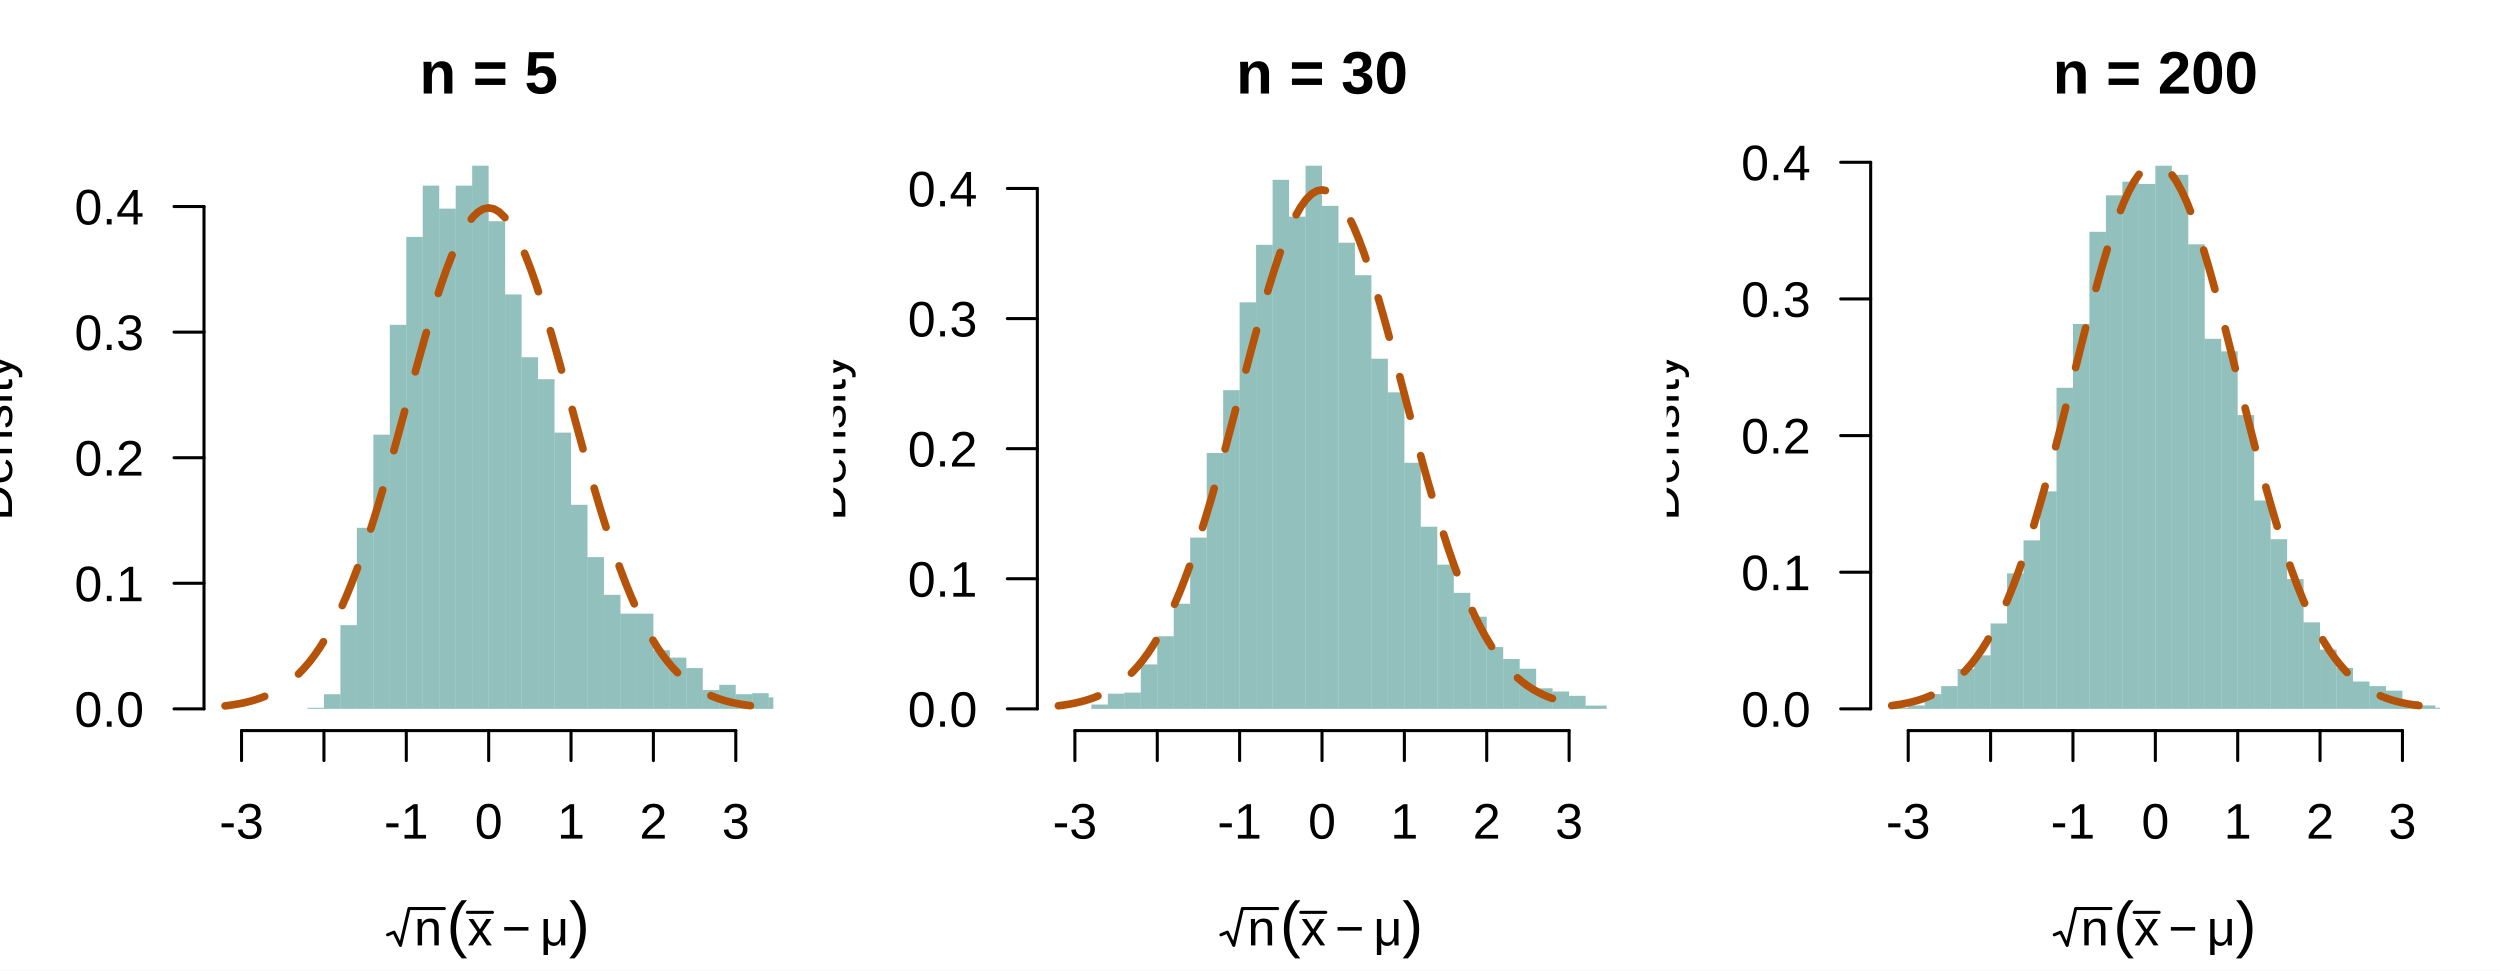
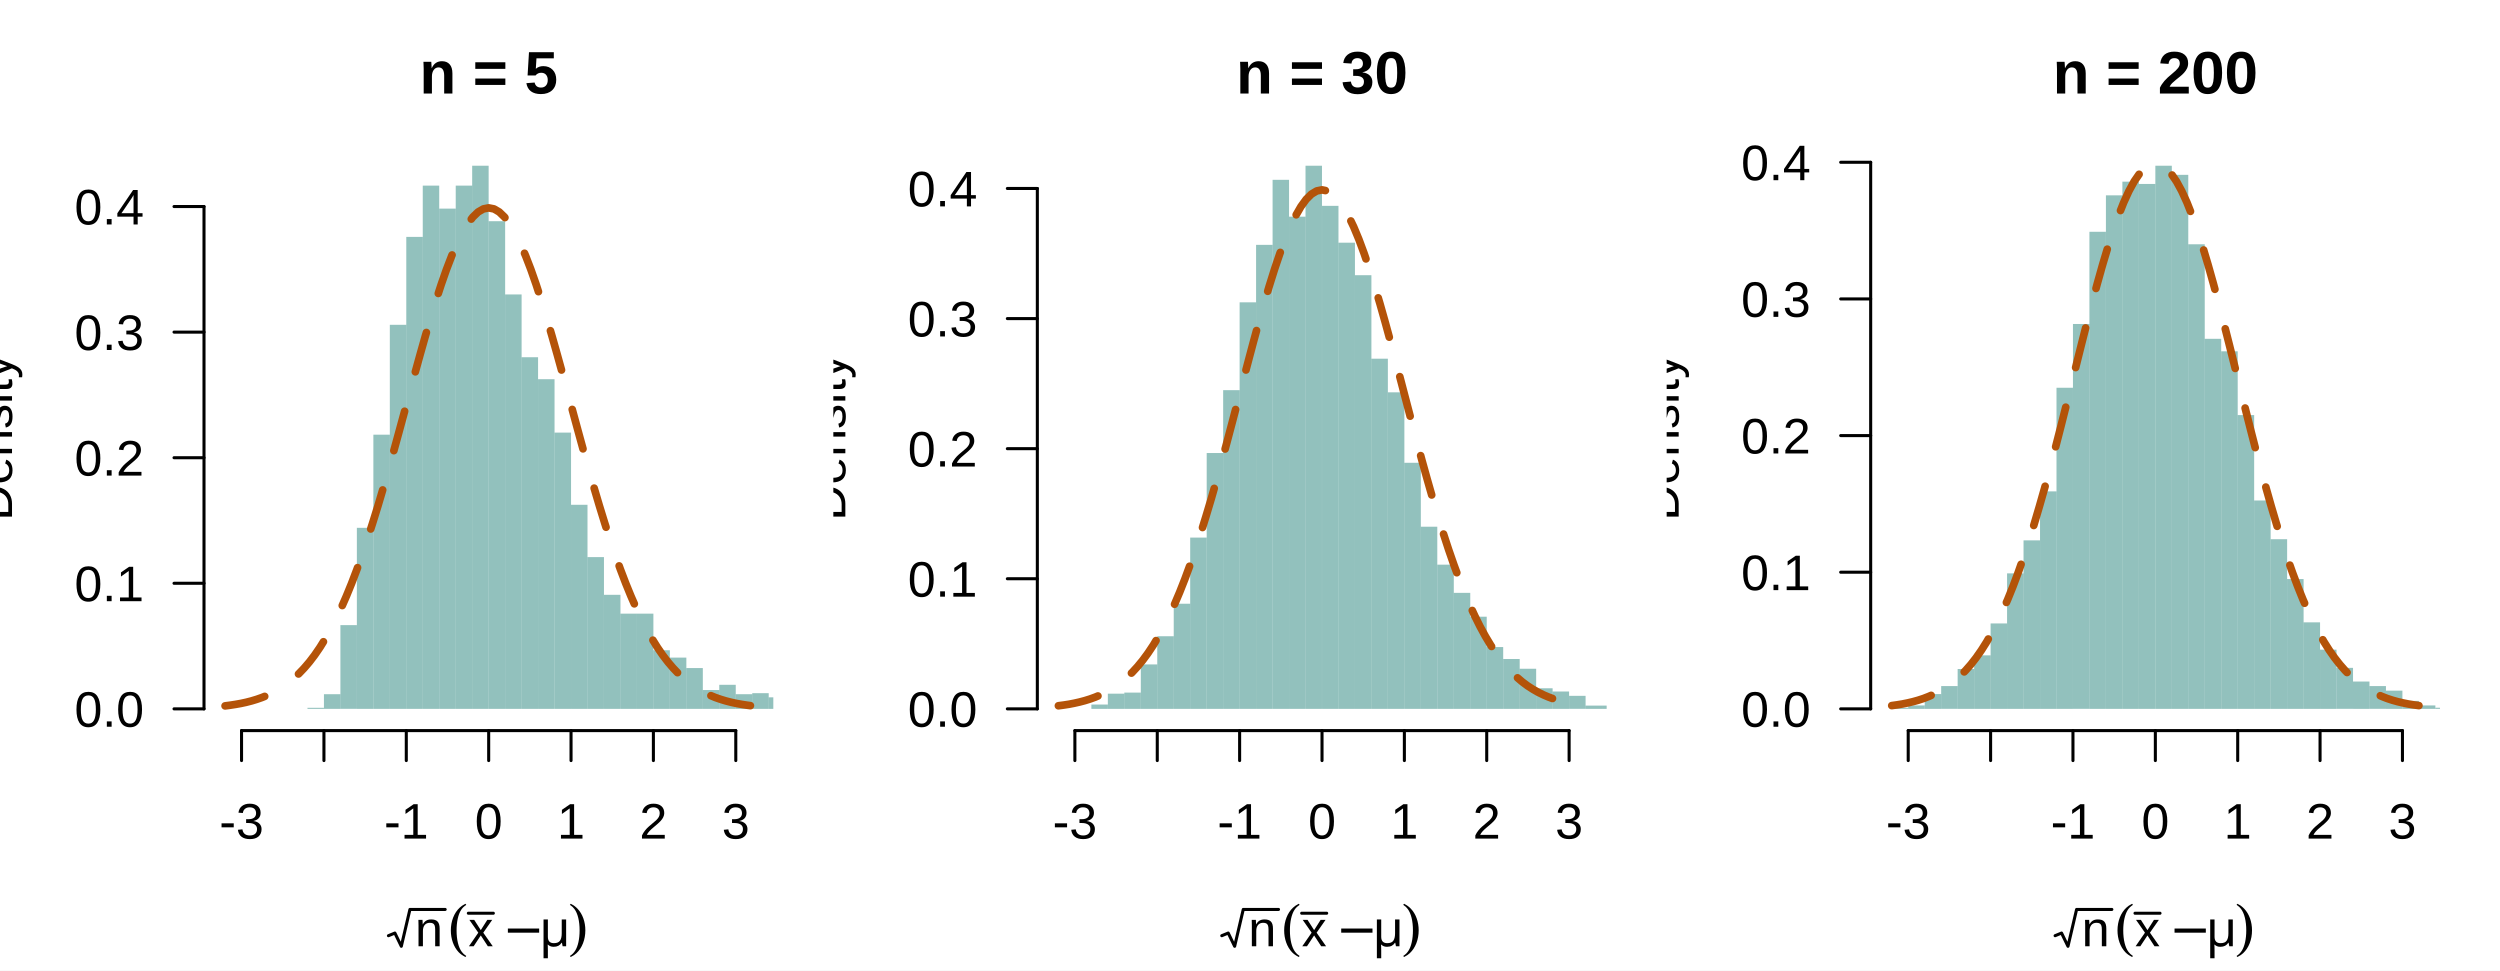
<svg xmlns="http://www.w3.org/2000/svg" width="612.00pt" height="237.60pt" viewBox="0 0 612.00 237.60">
  <g class="svglite">
    <defs>
      <style type="text/css">
    .svglite line, .svglite polyline, .svglite polygon, .svglite path, .svglite rect, .svglite circle {
      fill: none;
      stroke: #000000;
      stroke-linecap: round;
      stroke-linejoin: round;
      stroke-miterlimit: 10.00;
    }
    .svglite text {
      white-space: pre;
    }
    .svglite g.glyphgroup path {
      fill: inherit;
      stroke: none;
    }
  </style>
    </defs>
    <rect width="100%" height="100%" style="stroke: none; fill: #FFFFFF;" />
    <defs>
      <clipPath id="cpMC4wMHw2MTIuMDB8MC4wMHwyMzcuNjA=">
        <rect x="0.00" y="0.00" width="612.00" height="237.60" />
      </clipPath>
    </defs>
    <g clip-path="url(#cpMC4wMHw2MTIuMDB8MC4wMHwyMzcuNjA=)">
</g>
    <defs>
      <clipPath id="cpMC4wMHwyMDQuMDB8MC4wMHwyMzcuNjA=">
        <rect x="0.00" y="0.00" width="204.00" height="237.60" />
      </clipPath>
    </defs>
    <g clip-path="url(#cpMC4wMHwyMDQuMDB8MC4wMHwyMzcuNjA=)">
      <text x="119.63" y="22.89" text-anchor="middle" style="font-size: 14.69px; font-weight: bold; font-family: &quot;Arial&quot;;" textLength="33.88px" lengthAdjust="spacingAndGlyphs">n = 5</text>
-       <polyline points="94.88,228.84 96.46,228.19 98.03,231.44 100.13,222.41 108.77,222.41 " style="stroke-width: 0.75;" />
-       <text x="101.40" y="231.44" style="font-size: 12.24px; font-family: &quot;Arial&quot;;" textLength="6.80px" lengthAdjust="spacingAndGlyphs">n</text>
-       <text x="109.34" y="231.44" style="font-size: 15.30px; font-family: &quot;Arial&quot;;" textLength="5.09px" lengthAdjust="spacingAndGlyphs">(</text>
-       <text x="114.43" y="231.44" style="font-size: 12.24px; font-family: &quot;Arial&quot;;" textLength="6.12px" lengthAdjust="spacingAndGlyphs">x</text>
-       <polyline points="114.43,223.34 120.55,223.34 " style="stroke-width: 0.75;" />
-       <text x="122.82" y="231.44" style="font-size: 12.24px; font-family: &quot;Arial&quot;;" textLength="7.14px" lengthAdjust="spacingAndGlyphs">−</text>
-       <text x="132.23" y="231.44" style="font-size: 12.24px; font-family: &quot;Arial&quot;;" textLength="7.05px" lengthAdjust="spacingAndGlyphs">μ</text>
-       <text x="139.27" y="231.44" style="font-size: 15.30px; font-family: &quot;Arial&quot;;" textLength="5.09px" lengthAdjust="spacingAndGlyphs">)</text>
+       <polyline points="95.09,229.06 96.67,228.41 98.24,231.65 100.35,222.63 108.98,222.63 " style="stroke-width: 0.75;" />
+       <text x="101.61" y="231.65" style="font-size: 12.24px; font-family: &quot;Arial&quot;;" textLength="6.80px" lengthAdjust="spacingAndGlyphs">n</text>
+       <text x="109.55" y="231.65" style="font-size: 15.30px; font-family: &quot;Symbol&quot;;" textLength="5.09px" lengthAdjust="spacingAndGlyphs">(</text>
+       <text x="114.65" y="231.65" style="font-size: 12.24px; font-family: &quot;Arial&quot;;" textLength="6.12px" lengthAdjust="spacingAndGlyphs">x</text>
+       <polyline points="114.65,223.56 120.77,223.56 " style="stroke-width: 0.75;" />
+       <text x="123.03" y="231.65" style="font-size: 12.24px; font-family: &quot;Symbol&quot;;" textLength="6.72px" lengthAdjust="spacingAndGlyphs">−</text>
+       <text x="132.01" y="231.65" style="font-size: 12.24px; font-family: &quot;Symbol&quot;;" textLength="7.05px" lengthAdjust="spacingAndGlyphs">μ</text>
+       <text x="139.06" y="231.65" style="font-size: 15.30px; font-family: &quot;Symbol&quot;;" textLength="5.09px" lengthAdjust="spacingAndGlyphs">)</text>
      <text transform="translate(2.94,107.05) rotate(-90)" text-anchor="middle" style="font-size: 12.24px; font-family: &quot;Arial&quot;;" textLength="40.80px" lengthAdjust="spacingAndGlyphs">Density</text>
    </g>
    <g clip-path="url(#cpMC4wMHw2MTIuMDB8MC4wMHwyMzcuNjA=)">
      <line x1="59.13" y1="178.85" x2="180.12" y2="178.85" style="stroke-width: 0.75;" />
      <line x1="59.13" y1="178.85" x2="59.13" y2="186.19" style="stroke-width: 0.75;" />
      <line x1="79.30" y1="178.85" x2="79.30" y2="186.19" style="stroke-width: 0.75;" />
      <line x1="99.46" y1="178.85" x2="99.46" y2="186.19" style="stroke-width: 0.75;" />
      <line x1="119.63" y1="178.85" x2="119.63" y2="186.19" style="stroke-width: 0.75;" />
      <line x1="139.79" y1="178.85" x2="139.79" y2="186.19" style="stroke-width: 0.75;" />
      <line x1="159.95" y1="178.85" x2="159.95" y2="186.19" style="stroke-width: 0.75;" />
      <line x1="180.12" y1="178.85" x2="180.12" y2="186.19" style="stroke-width: 0.75;" />
      <text x="59.13" y="205.29" text-anchor="middle" style="font-size: 12.24px; font-family: &quot;Arial&quot;;" textLength="10.88px" lengthAdjust="spacingAndGlyphs">-3</text>
      <text x="99.46" y="205.29" text-anchor="middle" style="font-size: 12.24px; font-family: &quot;Arial&quot;;" textLength="10.88px" lengthAdjust="spacingAndGlyphs">-1</text>
      <text x="119.63" y="205.29" text-anchor="middle" style="font-size: 12.24px; font-family: &quot;Arial&quot;;" textLength="6.80px" lengthAdjust="spacingAndGlyphs">0</text>
      <text x="139.79" y="205.29" text-anchor="middle" style="font-size: 12.24px; font-family: &quot;Arial&quot;;" textLength="6.80px" lengthAdjust="spacingAndGlyphs">1</text>
      <text x="159.95" y="205.29" text-anchor="middle" style="font-size: 12.24px; font-family: &quot;Arial&quot;;" textLength="6.80px" lengthAdjust="spacingAndGlyphs">2</text>
      <text x="180.12" y="205.29" text-anchor="middle" style="font-size: 12.24px; font-family: &quot;Arial&quot;;" textLength="6.80px" lengthAdjust="spacingAndGlyphs">3</text>
      <line x1="49.94" y1="173.53" x2="49.94" y2="50.56" style="stroke-width: 0.75;" />
      <line x1="49.94" y1="173.53" x2="42.60" y2="173.53" style="stroke-width: 0.75;" />
      <line x1="49.94" y1="142.79" x2="42.60" y2="142.79" style="stroke-width: 0.75;" />
      <line x1="49.94" y1="112.05" x2="42.60" y2="112.05" style="stroke-width: 0.75;" />
      <line x1="49.94" y1="81.30" x2="42.60" y2="81.30" style="stroke-width: 0.75;" />
      <line x1="49.94" y1="50.56" x2="42.60" y2="50.56" style="stroke-width: 0.75;" />
      <text x="35.25" y="177.91" text-anchor="end" style="font-size: 12.24px; font-family: &quot;Arial&quot;;" textLength="17.00px" lengthAdjust="spacingAndGlyphs">0.0</text>
      <text x="35.25" y="147.17" text-anchor="end" style="font-size: 12.24px; font-family: &quot;Arial&quot;;" textLength="17.00px" lengthAdjust="spacingAndGlyphs">0.1</text>
      <text x="35.25" y="116.42" text-anchor="end" style="font-size: 12.24px; font-family: &quot;Arial&quot;;" textLength="17.00px" lengthAdjust="spacingAndGlyphs">0.2</text>
      <text x="35.25" y="85.68" text-anchor="end" style="font-size: 12.24px; font-family: &quot;Arial&quot;;" textLength="17.00px" lengthAdjust="spacingAndGlyphs">0.3</text>
      <text x="35.25" y="54.94" text-anchor="end" style="font-size: 12.24px; font-family: &quot;Arial&quot;;" textLength="17.00px" lengthAdjust="spacingAndGlyphs">0.4</text>
    </g>
    <defs>
      <clipPath id="cpNDkuOTR8MTg5LjMxfDM1LjI1fDE3OC44NQ==">
        <rect x="49.94" y="35.25" width="139.37" height="143.60" />
      </clipPath>
    </defs>
    <g clip-path="url(#cpNDkuOTR8MTg5LjMxfDM1LjI1fDE3OC44NQ==)">
      <rect x="75.27" y="173.27" width="4.03" height="0.26" style="stroke-width: 0.75; stroke: none; fill: #0F766E; fill-opacity: 0.45;" />
      <rect x="79.30" y="169.94" width="4.03" height="3.59" style="stroke-width: 0.75; stroke: none; fill: #0F766E; fill-opacity: 0.45;" />
      <rect x="83.33" y="153.03" width="4.03" height="20.49" style="stroke-width: 0.75; stroke: none; fill: #0F766E; fill-opacity: 0.45;" />
      <rect x="87.36" y="129.21" width="4.03" height="44.32" style="stroke-width: 0.75; stroke: none; fill: #0F766E; fill-opacity: 0.45;" />
      <rect x="91.40" y="106.41" width="4.03" height="67.12" style="stroke-width: 0.75; stroke: none; fill: #0F766E; fill-opacity: 0.45;" />
      <rect x="95.43" y="79.51" width="4.03" height="94.02" style="stroke-width: 0.75; stroke: none; fill: #0F766E; fill-opacity: 0.45;" />
      <rect x="99.46" y="57.99" width="4.03" height="115.54" style="stroke-width: 0.75; stroke: none; fill: #0F766E; fill-opacity: 0.45;" />
      <rect x="103.49" y="45.44" width="4.03" height="128.09" style="stroke-width: 0.75; stroke: none; fill: #0F766E; fill-opacity: 0.45;" />
      <rect x="107.53" y="51.07" width="4.03" height="122.46" style="stroke-width: 0.75; stroke: none; fill: #0F766E; fill-opacity: 0.45;" />
      <rect x="111.56" y="45.44" width="4.03" height="128.09" style="stroke-width: 0.75; stroke: none; fill: #0F766E; fill-opacity: 0.45;" />
      <rect x="115.59" y="40.57" width="4.03" height="132.96" style="stroke-width: 0.75; stroke: none; fill: #0F766E; fill-opacity: 0.45;" />
      <rect x="119.63" y="54.15" width="4.03" height="119.38" style="stroke-width: 0.75; stroke: none; fill: #0F766E; fill-opacity: 0.45;" />
      <rect x="123.66" y="72.08" width="4.03" height="101.45" style="stroke-width: 0.75; stroke: none; fill: #0F766E; fill-opacity: 0.45;" />
      <rect x="127.69" y="87.45" width="4.03" height="86.08" style="stroke-width: 0.75; stroke: none; fill: #0F766E; fill-opacity: 0.45;" />
      <rect x="131.72" y="92.83" width="4.03" height="80.70" style="stroke-width: 0.75; stroke: none; fill: #0F766E; fill-opacity: 0.45;" />
      <rect x="135.76" y="105.90" width="4.03" height="67.63" style="stroke-width: 0.75; stroke: none; fill: #0F766E; fill-opacity: 0.45;" />
      <rect x="139.79" y="123.57" width="4.03" height="49.96" style="stroke-width: 0.75; stroke: none; fill: #0F766E; fill-opacity: 0.45;" />
      <rect x="143.82" y="136.38" width="4.03" height="37.15" style="stroke-width: 0.75; stroke: none; fill: #0F766E; fill-opacity: 0.45;" />
      <rect x="147.86" y="145.61" width="4.03" height="27.92" style="stroke-width: 0.75; stroke: none; fill: #0F766E; fill-opacity: 0.45;" />
      <rect x="151.89" y="150.22" width="4.03" height="23.31" style="stroke-width: 0.75; stroke: none; fill: #0F766E; fill-opacity: 0.45;" />
      <rect x="155.92" y="150.22" width="4.03" height="23.31" style="stroke-width: 0.75; stroke: none; fill: #0F766E; fill-opacity: 0.45;" />
      <rect x="159.95" y="159.18" width="4.03" height="14.35" style="stroke-width: 0.75; stroke: none; fill: #0F766E; fill-opacity: 0.45;" />
      <rect x="163.99" y="160.98" width="4.03" height="12.55" style="stroke-width: 0.75; stroke: none; fill: #0F766E; fill-opacity: 0.45;" />
      <rect x="168.02" y="163.54" width="4.03" height="9.99" style="stroke-width: 0.75; stroke: none; fill: #0F766E; fill-opacity: 0.45;" />
      <rect x="172.05" y="168.92" width="4.03" height="4.61" style="stroke-width: 0.75; stroke: none; fill: #0F766E; fill-opacity: 0.45;" />
      <rect x="176.08" y="167.64" width="4.03" height="5.89" style="stroke-width: 0.75; stroke: none; fill: #0F766E; fill-opacity: 0.45;" />
      <rect x="180.12" y="169.94" width="4.03" height="3.59" style="stroke-width: 0.75; stroke: none; fill: #0F766E; fill-opacity: 0.45;" />
      <rect x="184.15" y="169.69" width="4.03" height="3.84" style="stroke-width: 0.75; stroke: none; fill: #0F766E; fill-opacity: 0.45;" />
      <rect x="188.18" y="170.71" width="4.03" height="2.82" style="stroke-width: 0.75; stroke: none; fill: #0F766E; fill-opacity: 0.45;" />
      <rect x="192.22" y="172.76" width="4.03" height="0.77" style="stroke-width: 0.75; stroke: none; fill: #0F766E; fill-opacity: 0.45;" />
      <rect x="196.25" y="171.74" width="4.03" height="1.79" style="stroke-width: 0.75; stroke: none; fill: #0F766E; fill-opacity: 0.45;" />
      <rect x="200.28" y="172.76" width="4.03" height="0.77" style="stroke-width: 0.75; stroke: none; fill: #0F766E; fill-opacity: 0.45;" />
      <rect x="204.31" y="173.27" width="4.03" height="0.26" style="stroke-width: 0.75; stroke: none; fill: #0F766E; fill-opacity: 0.45;" />
      <rect x="208.35" y="173.02" width="4.03" height="0.51" style="stroke-width: 0.75; stroke: none; fill: #0F766E; fill-opacity: 0.45;" />
      <rect x="212.38" y="173.27" width="4.03" height="0.26" style="stroke-width: 0.75; stroke: none; fill: #0F766E; fill-opacity: 0.45;" />
      <rect x="216.41" y="172.76" width="4.03" height="0.77" style="stroke-width: 0.75; stroke: none; fill: #0F766E; fill-opacity: 0.45;" />
      <rect x="220.45" y="173.53" width="4.03" height="0.00" style="stroke-width: 0.75; stroke: none; fill: #0F766E; fill-opacity: 0.45;" />
      <rect x="224.48" y="173.27" width="4.03" height="0.26" style="stroke-width: 0.75; stroke: none; fill: #0F766E; fill-opacity: 0.45;" />
      <rect x="228.51" y="173.27" width="4.03" height="0.26" style="stroke-width: 0.75; stroke: none; fill: #0F766E; fill-opacity: 0.45;" />
      <polyline points="55.10,172.80 56.39,172.63 57.68,172.43 58.97,172.20 60.26,171.92 61.55,171.59 62.84,171.20 64.13,170.75 65.43,170.22 66.72,169.61 68.01,168.90 69.30,168.09 70.59,167.16 71.88,166.10 73.17,164.90 74.46,163.55 75.75,162.04 77.04,160.35 78.33,158.47 79.62,156.39 80.91,154.11 82.20,151.62 83.49,148.91 84.78,145.97 86.07,142.81 87.36,139.43 88.65,135.83 89.94,132.02 91.23,128.01 92.53,123.82 93.82,119.47 95.11,114.98 96.40,110.37 97.69,105.67 98.98,100.93 100.27,96.17 101.56,91.43 102.85,86.77 104.14,82.21 105.43,77.81 106.72,73.60 108.01,69.63 109.30,65.95 110.59,62.60 111.88,59.60 113.17,57.01 114.46,54.84 115.75,53.13 117.04,51.89 118.34,51.14 119.63,50.89 120.92,51.14 122.21,51.89 123.50,53.13 124.79,54.84 126.08,57.01 127.37,59.60 128.66,62.60 129.95,65.95 131.24,69.63 132.53,73.60 133.82,77.81 135.11,82.21 136.40,86.77 137.69,91.43 138.98,96.17 140.27,100.93 141.56,105.67 142.85,110.37 144.14,114.98 145.44,119.47 146.73,123.82 148.02,128.01 149.31,132.02 150.60,135.83 151.89,139.43 153.18,142.81 154.47,145.97 155.76,148.91 157.05,151.62 158.34,154.11 159.63,156.39 160.92,158.47 162.21,160.35 163.50,162.04 164.79,163.55 166.08,164.90 167.37,166.10 168.66,167.16 169.95,168.09 171.25,168.90 172.54,169.61 173.83,170.22 175.12,170.75 176.41,171.20 177.70,171.59 178.99,171.92 180.28,172.20 181.57,172.43 182.86,172.63 184.15,172.80 " style="stroke-width: 1.88; stroke: #B45309; stroke-dasharray: 10.00,10.00;" />
    </g>
    <defs>
      <clipPath id="cpMjUzLjk0fDM5My4zMXwzNS4yNXwxNzguODU=">
        <rect x="253.94" y="35.25" width="139.37" height="143.60" />
      </clipPath>
    </defs>
    <g clip-path="url(#cpMjUzLjk0fDM5My4zMXwzNS4yNXwxNzguODU=)">
</g>
    <defs>
      <clipPath id="cpMjA0LjAwfDQwOC4wMHwwLjAwfDIzNy42MA==">
        <rect x="204.00" y="0.00" width="204.00" height="237.60" />
      </clipPath>
    </defs>
    <g clip-path="url(#cpMjA0LjAwfDQwOC4wMHwwLjAwfDIzNy42MA==)">
      <text x="323.63" y="22.89" text-anchor="middle" style="font-size: 14.69px; font-weight: bold; font-family: &quot;Arial&quot;;" textLength="42.05px" lengthAdjust="spacingAndGlyphs">n = 30</text>
-       <polyline points="298.88,228.84 300.46,228.19 302.03,231.44 304.13,222.41 312.77,222.41 " style="stroke-width: 0.75;" />
-       <text x="305.40" y="231.44" style="font-size: 12.24px; font-family: &quot;Arial&quot;;" textLength="6.80px" lengthAdjust="spacingAndGlyphs">n</text>
-       <text x="313.34" y="231.44" style="font-size: 15.30px; font-family: &quot;Arial&quot;;" textLength="5.09px" lengthAdjust="spacingAndGlyphs">(</text>
-       <text x="318.43" y="231.44" style="font-size: 12.24px; font-family: &quot;Arial&quot;;" textLength="6.12px" lengthAdjust="spacingAndGlyphs">x</text>
-       <polyline points="318.43,223.34 324.55,223.34 " style="stroke-width: 0.75;" />
-       <text x="326.82" y="231.44" style="font-size: 12.24px; font-family: &quot;Arial&quot;;" textLength="7.14px" lengthAdjust="spacingAndGlyphs">−</text>
-       <text x="336.23" y="231.44" style="font-size: 12.24px; font-family: &quot;Arial&quot;;" textLength="7.05px" lengthAdjust="spacingAndGlyphs">μ</text>
-       <text x="343.27" y="231.44" style="font-size: 15.30px; font-family: &quot;Arial&quot;;" textLength="5.09px" lengthAdjust="spacingAndGlyphs">)</text>
+       <polyline points="299.09,229.06 300.67,228.41 302.24,231.65 304.35,222.63 312.98,222.63 " style="stroke-width: 0.75;" />
+       <text x="305.61" y="231.65" style="font-size: 12.24px; font-family: &quot;Arial&quot;;" textLength="6.80px" lengthAdjust="spacingAndGlyphs">n</text>
+       <text x="313.55" y="231.65" style="font-size: 15.30px; font-family: &quot;Symbol&quot;;" textLength="5.09px" lengthAdjust="spacingAndGlyphs">(</text>
+       <text x="318.65" y="231.65" style="font-size: 12.24px; font-family: &quot;Arial&quot;;" textLength="6.12px" lengthAdjust="spacingAndGlyphs">x</text>
+       <polyline points="318.65,223.56 324.77,223.56 " style="stroke-width: 0.75;" />
+       <text x="327.03" y="231.65" style="font-size: 12.24px; font-family: &quot;Symbol&quot;;" textLength="6.72px" lengthAdjust="spacingAndGlyphs">−</text>
+       <text x="336.01" y="231.65" style="font-size: 12.24px; font-family: &quot;Symbol&quot;;" textLength="7.05px" lengthAdjust="spacingAndGlyphs">μ</text>
+       <text x="343.06" y="231.65" style="font-size: 15.30px; font-family: &quot;Symbol&quot;;" textLength="5.09px" lengthAdjust="spacingAndGlyphs">)</text>
      <text transform="translate(206.94,107.05) rotate(-90)" text-anchor="middle" style="font-size: 12.24px; font-family: &quot;Arial&quot;;" textLength="40.80px" lengthAdjust="spacingAndGlyphs">Density</text>
    </g>
    <g clip-path="url(#cpMC4wMHw2MTIuMDB8MC4wMHwyMzcuNjA=)">
      <line x1="263.13" y1="178.85" x2="384.12" y2="178.85" style="stroke-width: 0.75;" />
      <line x1="263.13" y1="178.85" x2="263.13" y2="186.19" style="stroke-width: 0.75;" />
      <line x1="283.30" y1="178.85" x2="283.30" y2="186.19" style="stroke-width: 0.75;" />
      <line x1="303.46" y1="178.85" x2="303.46" y2="186.19" style="stroke-width: 0.75;" />
      <line x1="323.63" y1="178.85" x2="323.63" y2="186.19" style="stroke-width: 0.75;" />
      <line x1="343.79" y1="178.85" x2="343.79" y2="186.19" style="stroke-width: 0.75;" />
      <line x1="363.95" y1="178.85" x2="363.95" y2="186.19" style="stroke-width: 0.75;" />
      <line x1="384.12" y1="178.85" x2="384.12" y2="186.19" style="stroke-width: 0.75;" />
      <text x="263.13" y="205.29" text-anchor="middle" style="font-size: 12.24px; font-family: &quot;Arial&quot;;" textLength="10.88px" lengthAdjust="spacingAndGlyphs">-3</text>
      <text x="303.46" y="205.29" text-anchor="middle" style="font-size: 12.24px; font-family: &quot;Arial&quot;;" textLength="10.88px" lengthAdjust="spacingAndGlyphs">-1</text>
      <text x="323.63" y="205.29" text-anchor="middle" style="font-size: 12.24px; font-family: &quot;Arial&quot;;" textLength="6.80px" lengthAdjust="spacingAndGlyphs">0</text>
      <text x="343.79" y="205.29" text-anchor="middle" style="font-size: 12.24px; font-family: &quot;Arial&quot;;" textLength="6.80px" lengthAdjust="spacingAndGlyphs">1</text>
      <text x="363.95" y="205.29" text-anchor="middle" style="font-size: 12.24px; font-family: &quot;Arial&quot;;" textLength="6.80px" lengthAdjust="spacingAndGlyphs">2</text>
      <text x="384.12" y="205.29" text-anchor="middle" style="font-size: 12.24px; font-family: &quot;Arial&quot;;" textLength="6.80px" lengthAdjust="spacingAndGlyphs">3</text>
      <line x1="253.94" y1="173.53" x2="253.94" y2="46.14" style="stroke-width: 0.75;" />
      <line x1="253.94" y1="173.53" x2="246.60" y2="173.53" style="stroke-width: 0.75;" />
      <line x1="253.94" y1="141.68" x2="246.60" y2="141.68" style="stroke-width: 0.75;" />
      <line x1="253.94" y1="109.84" x2="246.60" y2="109.84" style="stroke-width: 0.75;" />
      <line x1="253.94" y1="77.99" x2="246.60" y2="77.99" style="stroke-width: 0.75;" />
      <line x1="253.94" y1="46.14" x2="246.60" y2="46.14" style="stroke-width: 0.75;" />
      <text x="239.25" y="177.91" text-anchor="end" style="font-size: 12.24px; font-family: &quot;Arial&quot;;" textLength="17.00px" lengthAdjust="spacingAndGlyphs">0.0</text>
      <text x="239.25" y="146.06" text-anchor="end" style="font-size: 12.24px; font-family: &quot;Arial&quot;;" textLength="17.00px" lengthAdjust="spacingAndGlyphs">0.1</text>
      <text x="239.25" y="114.21" text-anchor="end" style="font-size: 12.24px; font-family: &quot;Arial&quot;;" textLength="17.00px" lengthAdjust="spacingAndGlyphs">0.2</text>
      <text x="239.25" y="82.37" text-anchor="end" style="font-size: 12.24px; font-family: &quot;Arial&quot;;" textLength="17.00px" lengthAdjust="spacingAndGlyphs">0.3</text>
      <text x="239.25" y="50.52" text-anchor="end" style="font-size: 12.24px; font-family: &quot;Arial&quot;;" textLength="17.00px" lengthAdjust="spacingAndGlyphs">0.4</text>
    </g>
    <g clip-path="url(#cpMjUzLjk0fDM5My4zMXwzNS4yNXwxNzguODU=)">
      <rect x="267.17" y="172.47" width="4.03" height="1.06" style="stroke-width: 0.75; stroke: none; fill: #0F766E; fill-opacity: 0.45;" />
      <rect x="271.20" y="169.81" width="4.03" height="3.72" style="stroke-width: 0.75; stroke: none; fill: #0F766E; fill-opacity: 0.45;" />
      <rect x="275.23" y="169.55" width="4.03" height="3.98" style="stroke-width: 0.75; stroke: none; fill: #0F766E; fill-opacity: 0.45;" />
      <rect x="279.27" y="162.65" width="4.03" height="10.88" style="stroke-width: 0.75; stroke: none; fill: #0F766E; fill-opacity: 0.45;" />
      <rect x="283.30" y="155.75" width="4.03" height="17.78" style="stroke-width: 0.75; stroke: none; fill: #0F766E; fill-opacity: 0.45;" />
      <rect x="287.33" y="147.79" width="4.03" height="25.74" style="stroke-width: 0.75; stroke: none; fill: #0F766E; fill-opacity: 0.45;" />
      <rect x="291.36" y="131.60" width="4.03" height="41.93" style="stroke-width: 0.75; stroke: none; fill: #0F766E; fill-opacity: 0.45;" />
      <rect x="295.40" y="110.90" width="4.03" height="62.63" style="stroke-width: 0.75; stroke: none; fill: #0F766E; fill-opacity: 0.45;" />
      <rect x="299.43" y="95.51" width="4.03" height="78.02" style="stroke-width: 0.75; stroke: none; fill: #0F766E; fill-opacity: 0.45;" />
      <rect x="303.46" y="74.01" width="4.03" height="99.52" style="stroke-width: 0.75; stroke: none; fill: #0F766E; fill-opacity: 0.45;" />
      <rect x="307.49" y="59.94" width="4.03" height="113.59" style="stroke-width: 0.75; stroke: none; fill: #0F766E; fill-opacity: 0.45;" />
      <rect x="311.53" y="44.02" width="4.03" height="129.51" style="stroke-width: 0.75; stroke: none; fill: #0F766E; fill-opacity: 0.45;" />
      <rect x="315.56" y="53.04" width="4.03" height="120.49" style="stroke-width: 0.75; stroke: none; fill: #0F766E; fill-opacity: 0.45;" />
      <rect x="319.59" y="40.57" width="4.03" height="132.96" style="stroke-width: 0.75; stroke: none; fill: #0F766E; fill-opacity: 0.45;" />
      <rect x="323.63" y="50.39" width="4.03" height="123.14" style="stroke-width: 0.75; stroke: none; fill: #0F766E; fill-opacity: 0.45;" />
      <rect x="327.66" y="59.41" width="4.03" height="114.12" style="stroke-width: 0.75; stroke: none; fill: #0F766E; fill-opacity: 0.45;" />
      <rect x="331.69" y="67.37" width="4.03" height="106.16" style="stroke-width: 0.75; stroke: none; fill: #0F766E; fill-opacity: 0.45;" />
      <rect x="335.72" y="87.81" width="4.03" height="85.72" style="stroke-width: 0.75; stroke: none; fill: #0F766E; fill-opacity: 0.45;" />
      <rect x="339.76" y="96.04" width="4.03" height="77.49" style="stroke-width: 0.75; stroke: none; fill: #0F766E; fill-opacity: 0.45;" />
      <rect x="343.79" y="113.29" width="4.03" height="60.24" style="stroke-width: 0.75; stroke: none; fill: #0F766E; fill-opacity: 0.45;" />
      <rect x="347.82" y="128.94" width="4.03" height="44.59" style="stroke-width: 0.75; stroke: none; fill: #0F766E; fill-opacity: 0.45;" />
      <rect x="351.86" y="138.23" width="4.03" height="35.30" style="stroke-width: 0.75; stroke: none; fill: #0F766E; fill-opacity: 0.45;" />
      <rect x="355.89" y="145.13" width="4.03" height="28.40" style="stroke-width: 0.75; stroke: none; fill: #0F766E; fill-opacity: 0.45;" />
      <rect x="359.92" y="150.97" width="4.03" height="22.56" style="stroke-width: 0.75; stroke: none; fill: #0F766E; fill-opacity: 0.45;" />
      <rect x="363.95" y="158.40" width="4.03" height="15.13" style="stroke-width: 0.75; stroke: none; fill: #0F766E; fill-opacity: 0.45;" />
      <rect x="367.99" y="161.32" width="4.03" height="12.21" style="stroke-width: 0.75; stroke: none; fill: #0F766E; fill-opacity: 0.45;" />
      <rect x="372.02" y="163.71" width="4.03" height="9.82" style="stroke-width: 0.75; stroke: none; fill: #0F766E; fill-opacity: 0.45;" />
      <rect x="376.05" y="168.49" width="4.03" height="5.04" style="stroke-width: 0.75; stroke: none; fill: #0F766E; fill-opacity: 0.45;" />
      <rect x="380.08" y="169.28" width="4.03" height="4.25" style="stroke-width: 0.75; stroke: none; fill: #0F766E; fill-opacity: 0.45;" />
      <rect x="384.12" y="170.34" width="4.03" height="3.18" style="stroke-width: 0.75; stroke: none; fill: #0F766E; fill-opacity: 0.45;" />
      <rect x="388.15" y="172.73" width="4.03" height="0.80" style="stroke-width: 0.75; stroke: none; fill: #0F766E; fill-opacity: 0.45;" />
      <rect x="392.18" y="172.73" width="4.03" height="0.80" style="stroke-width: 0.75; stroke: none; fill: #0F766E; fill-opacity: 0.45;" />
      <rect x="396.22" y="173.26" width="4.03" height="0.27" style="stroke-width: 0.75; stroke: none; fill: #0F766E; fill-opacity: 0.45;" />
      <rect x="400.25" y="173.26" width="4.03" height="0.27" style="stroke-width: 0.75; stroke: none; fill: #0F766E; fill-opacity: 0.45;" />
      <rect x="404.28" y="173.00" width="4.03" height="0.53" style="stroke-width: 0.75; stroke: none; fill: #0F766E; fill-opacity: 0.45;" />
      <rect x="408.31" y="173.26" width="4.03" height="0.27" style="stroke-width: 0.75; stroke: none; fill: #0F766E; fill-opacity: 0.45;" />
      <rect x="412.35" y="173.26" width="4.03" height="0.27" style="stroke-width: 0.75; stroke: none; fill: #0F766E; fill-opacity: 0.45;" />
      <polyline points="259.10,172.77 260.39,172.60 261.68,172.40 262.97,172.15 264.26,171.86 265.55,171.52 266.84,171.12 268.13,170.65 269.43,170.10 270.72,169.47 272.01,168.73 273.30,167.89 274.59,166.93 275.88,165.83 277.17,164.59 278.46,163.19 279.75,161.62 281.04,159.87 282.33,157.93 283.62,155.78 284.91,153.42 286.20,150.83 287.49,148.02 288.78,144.98 290.07,141.71 291.36,138.20 292.65,134.48 293.94,130.53 295.23,126.38 296.53,122.04 297.82,117.53 299.11,112.87 300.40,108.10 301.69,103.23 302.98,98.32 304.27,93.39 305.56,88.49 306.85,83.65 308.14,78.93 309.43,74.37 310.72,70.01 312.01,65.90 313.30,62.09 314.59,58.61 315.88,55.51 317.17,52.82 318.46,50.58 319.75,48.80 321.04,47.52 322.34,46.74 323.63,46.48 324.92,46.74 326.21,47.52 327.50,48.80 328.79,50.58 330.08,52.82 331.37,55.51 332.66,58.61 333.95,62.09 335.24,65.90 336.53,70.01 337.82,74.37 339.11,78.93 340.40,83.65 341.69,88.49 342.98,93.39 344.27,98.32 345.56,103.23 346.85,108.10 348.14,112.87 349.44,117.53 350.73,122.04 352.02,126.38 353.31,130.53 354.60,134.48 355.89,138.20 357.18,141.71 358.47,144.98 359.76,148.02 361.05,150.83 362.34,153.42 363.63,155.78 364.92,157.93 366.21,159.87 367.50,161.62 368.79,163.19 370.08,164.59 371.37,165.83 372.66,166.93 373.95,167.89 375.25,168.73 376.54,169.47 377.83,170.10 379.12,170.65 380.41,171.12 381.70,171.52 382.99,171.86 384.28,172.15 385.57,172.40 386.86,172.60 388.15,172.77 " style="stroke-width: 1.88; stroke: #B45309; stroke-dasharray: 10.00,10.00;" />
    </g>
    <defs>
      <clipPath id="cpNDU3Ljk0fDU5Ny4zMXwzNS4yNXwxNzguODU=">
        <rect x="457.94" y="35.25" width="139.37" height="143.60" />
      </clipPath>
    </defs>
    <g clip-path="url(#cpNDU3Ljk0fDU5Ny4zMXwzNS4yNXwxNzguODU=)">
</g>
    <defs>
      <clipPath id="cpNDA4LjAwfDYxMi4wMHwwLjAwfDIzNy42MA==">
        <rect x="408.00" y="0.00" width="204.00" height="237.60" />
      </clipPath>
    </defs>
    <g clip-path="url(#cpNDA4LjAwfDYxMi4wMHwwLjAwfDIzNy42MA==)">
      <text x="527.63" y="22.89" text-anchor="middle" style="font-size: 14.69px; font-weight: bold; font-family: &quot;Arial&quot;;" textLength="50.22px" lengthAdjust="spacingAndGlyphs">n = 200</text>
-       <polyline points="502.88,228.84 504.46,228.19 506.03,231.44 508.13,222.41 516.77,222.41 " style="stroke-width: 0.75;" />
-       <text x="509.40" y="231.44" style="font-size: 12.24px; font-family: &quot;Arial&quot;;" textLength="6.80px" lengthAdjust="spacingAndGlyphs">n</text>
-       <text x="517.34" y="231.44" style="font-size: 15.30px; font-family: &quot;Arial&quot;;" textLength="5.09px" lengthAdjust="spacingAndGlyphs">(</text>
-       <text x="522.43" y="231.44" style="font-size: 12.24px; font-family: &quot;Arial&quot;;" textLength="6.12px" lengthAdjust="spacingAndGlyphs">x</text>
-       <polyline points="522.43,223.34 528.55,223.34 " style="stroke-width: 0.75;" />
-       <text x="530.82" y="231.44" style="font-size: 12.24px; font-family: &quot;Arial&quot;;" textLength="7.14px" lengthAdjust="spacingAndGlyphs">−</text>
-       <text x="540.23" y="231.44" style="font-size: 12.24px; font-family: &quot;Arial&quot;;" textLength="7.05px" lengthAdjust="spacingAndGlyphs">μ</text>
-       <text x="547.27" y="231.44" style="font-size: 15.30px; font-family: &quot;Arial&quot;;" textLength="5.09px" lengthAdjust="spacingAndGlyphs">)</text>
+       <polyline points="503.09,229.06 504.67,228.41 506.24,231.65 508.35,222.63 516.98,222.63 " style="stroke-width: 0.75;" />
+       <text x="509.61" y="231.65" style="font-size: 12.24px; font-family: &quot;Arial&quot;;" textLength="6.80px" lengthAdjust="spacingAndGlyphs">n</text>
+       <text x="517.55" y="231.65" style="font-size: 15.30px; font-family: &quot;Symbol&quot;;" textLength="5.09px" lengthAdjust="spacingAndGlyphs">(</text>
+       <text x="522.65" y="231.65" style="font-size: 12.24px; font-family: &quot;Arial&quot;;" textLength="6.12px" lengthAdjust="spacingAndGlyphs">x</text>
+       <polyline points="522.65,223.56 528.77,223.56 " style="stroke-width: 0.75;" />
+       <text x="531.03" y="231.65" style="font-size: 12.24px; font-family: &quot;Symbol&quot;;" textLength="6.72px" lengthAdjust="spacingAndGlyphs">−</text>
+       <text x="540.01" y="231.65" style="font-size: 12.24px; font-family: &quot;Symbol&quot;;" textLength="7.05px" lengthAdjust="spacingAndGlyphs">μ</text>
+       <text x="547.06" y="231.65" style="font-size: 15.30px; font-family: &quot;Symbol&quot;;" textLength="5.09px" lengthAdjust="spacingAndGlyphs">)</text>
      <text transform="translate(410.94,107.05) rotate(-90)" text-anchor="middle" style="font-size: 12.24px; font-family: &quot;Arial&quot;;" textLength="40.80px" lengthAdjust="spacingAndGlyphs">Density</text>
    </g>
    <g clip-path="url(#cpMC4wMHw2MTIuMDB8MC4wMHwyMzcuNjA=)">
      <line x1="467.13" y1="178.85" x2="588.12" y2="178.85" style="stroke-width: 0.75;" />
      <line x1="467.13" y1="178.85" x2="467.13" y2="186.19" style="stroke-width: 0.75;" />
      <line x1="487.30" y1="178.85" x2="487.30" y2="186.19" style="stroke-width: 0.75;" />
      <line x1="507.46" y1="178.85" x2="507.46" y2="186.19" style="stroke-width: 0.75;" />
      <line x1="527.63" y1="178.85" x2="527.63" y2="186.19" style="stroke-width: 0.75;" />
      <line x1="547.79" y1="178.85" x2="547.79" y2="186.19" style="stroke-width: 0.75;" />
      <line x1="567.95" y1="178.85" x2="567.95" y2="186.19" style="stroke-width: 0.75;" />
      <line x1="588.12" y1="178.85" x2="588.12" y2="186.19" style="stroke-width: 0.75;" />
      <text x="467.13" y="205.29" text-anchor="middle" style="font-size: 12.24px; font-family: &quot;Arial&quot;;" textLength="10.88px" lengthAdjust="spacingAndGlyphs">-3</text>
      <text x="507.46" y="205.29" text-anchor="middle" style="font-size: 12.24px; font-family: &quot;Arial&quot;;" textLength="10.88px" lengthAdjust="spacingAndGlyphs">-1</text>
      <text x="527.63" y="205.29" text-anchor="middle" style="font-size: 12.24px; font-family: &quot;Arial&quot;;" textLength="6.80px" lengthAdjust="spacingAndGlyphs">0</text>
      <text x="547.79" y="205.29" text-anchor="middle" style="font-size: 12.24px; font-family: &quot;Arial&quot;;" textLength="6.80px" lengthAdjust="spacingAndGlyphs">1</text>
      <text x="567.95" y="205.29" text-anchor="middle" style="font-size: 12.24px; font-family: &quot;Arial&quot;;" textLength="6.80px" lengthAdjust="spacingAndGlyphs">2</text>
      <text x="588.12" y="205.29" text-anchor="middle" style="font-size: 12.24px; font-family: &quot;Arial&quot;;" textLength="6.80px" lengthAdjust="spacingAndGlyphs">3</text>
      <line x1="457.94" y1="173.53" x2="457.94" y2="39.73" style="stroke-width: 0.75;" />
      <line x1="457.94" y1="173.53" x2="450.60" y2="173.53" style="stroke-width: 0.75;" />
      <line x1="457.94" y1="140.08" x2="450.60" y2="140.08" style="stroke-width: 0.75;" />
      <line x1="457.94" y1="106.63" x2="450.60" y2="106.63" style="stroke-width: 0.75;" />
      <line x1="457.94" y1="73.18" x2="450.60" y2="73.18" style="stroke-width: 0.75;" />
      <line x1="457.94" y1="39.73" x2="450.60" y2="39.73" style="stroke-width: 0.75;" />
      <text x="443.25" y="177.91" text-anchor="end" style="font-size: 12.24px; font-family: &quot;Arial&quot;;" textLength="17.00px" lengthAdjust="spacingAndGlyphs">0.0</text>
      <text x="443.25" y="144.46" text-anchor="end" style="font-size: 12.24px; font-family: &quot;Arial&quot;;" textLength="17.00px" lengthAdjust="spacingAndGlyphs">0.1</text>
      <text x="443.25" y="111.01" text-anchor="end" style="font-size: 12.24px; font-family: &quot;Arial&quot;;" textLength="17.00px" lengthAdjust="spacingAndGlyphs">0.2</text>
      <text x="443.25" y="77.56" text-anchor="end" style="font-size: 12.24px; font-family: &quot;Arial&quot;;" textLength="17.00px" lengthAdjust="spacingAndGlyphs">0.3</text>
      <text x="443.25" y="44.11" text-anchor="end" style="font-size: 12.24px; font-family: &quot;Arial&quot;;" textLength="17.00px" lengthAdjust="spacingAndGlyphs">0.4</text>
    </g>
    <g clip-path="url(#cpNDU3Ljk0fDU5Ny4zMXwzNS4yNXwxNzguODU=)">
      <rect x="463.10" y="173.25" width="4.03" height="0.28" style="stroke-width: 0.75; stroke: none; fill: #0F766E; fill-opacity: 0.45;" />
      <rect x="467.13" y="172.69" width="4.03" height="0.84" style="stroke-width: 0.75; stroke: none; fill: #0F766E; fill-opacity: 0.45;" />
      <rect x="471.17" y="169.91" width="4.03" height="3.62" style="stroke-width: 0.75; stroke: none; fill: #0F766E; fill-opacity: 0.45;" />
      <rect x="475.20" y="167.95" width="4.03" height="5.57" style="stroke-width: 0.75; stroke: none; fill: #0F766E; fill-opacity: 0.45;" />
      <rect x="479.23" y="163.77" width="4.03" height="9.76" style="stroke-width: 0.75; stroke: none; fill: #0F766E; fill-opacity: 0.45;" />
      <rect x="483.27" y="160.43" width="4.03" height="13.10" style="stroke-width: 0.75; stroke: none; fill: #0F766E; fill-opacity: 0.45;" />
      <rect x="487.30" y="152.62" width="4.03" height="20.91" style="stroke-width: 0.75; stroke: none; fill: #0F766E; fill-opacity: 0.45;" />
      <rect x="491.33" y="140.36" width="4.03" height="33.17" style="stroke-width: 0.75; stroke: none; fill: #0F766E; fill-opacity: 0.45;" />
      <rect x="495.36" y="132.28" width="4.03" height="41.25" style="stroke-width: 0.75; stroke: none; fill: #0F766E; fill-opacity: 0.45;" />
      <rect x="499.40" y="120.29" width="4.03" height="53.24" style="stroke-width: 0.75; stroke: none; fill: #0F766E; fill-opacity: 0.45;" />
      <rect x="503.43" y="94.92" width="4.03" height="78.61" style="stroke-width: 0.75; stroke: none; fill: #0F766E; fill-opacity: 0.45;" />
      <rect x="507.46" y="79.31" width="4.03" height="94.21" style="stroke-width: 0.75; stroke: none; fill: #0F766E; fill-opacity: 0.45;" />
      <rect x="511.49" y="56.74" width="4.03" height="116.79" style="stroke-width: 0.75; stroke: none; fill: #0F766E; fill-opacity: 0.45;" />
      <rect x="515.53" y="47.82" width="4.03" height="125.71" style="stroke-width: 0.75; stroke: none; fill: #0F766E; fill-opacity: 0.45;" />
      <rect x="519.56" y="44.47" width="4.03" height="129.06" style="stroke-width: 0.75; stroke: none; fill: #0F766E; fill-opacity: 0.45;" />
      <rect x="523.59" y="45.03" width="4.03" height="128.50" style="stroke-width: 0.75; stroke: none; fill: #0F766E; fill-opacity: 0.45;" />
      <rect x="527.63" y="40.57" width="4.03" height="132.96" style="stroke-width: 0.75; stroke: none; fill: #0F766E; fill-opacity: 0.45;" />
      <rect x="531.66" y="42.80" width="4.03" height="130.73" style="stroke-width: 0.75; stroke: none; fill: #0F766E; fill-opacity: 0.45;" />
      <rect x="535.69" y="59.80" width="4.03" height="113.73" style="stroke-width: 0.75; stroke: none; fill: #0F766E; fill-opacity: 0.45;" />
      <rect x="539.72" y="82.94" width="4.03" height="90.59" style="stroke-width: 0.75; stroke: none; fill: #0F766E; fill-opacity: 0.45;" />
      <rect x="543.76" y="86.00" width="4.03" height="87.53" style="stroke-width: 0.75; stroke: none; fill: #0F766E; fill-opacity: 0.45;" />
      <rect x="547.79" y="101.61" width="4.03" height="71.92" style="stroke-width: 0.75; stroke: none; fill: #0F766E; fill-opacity: 0.45;" />
      <rect x="551.82" y="122.52" width="4.03" height="51.01" style="stroke-width: 0.75; stroke: none; fill: #0F766E; fill-opacity: 0.45;" />
      <rect x="555.86" y="132.00" width="4.03" height="41.53" style="stroke-width: 0.75; stroke: none; fill: #0F766E; fill-opacity: 0.45;" />
      <rect x="559.89" y="141.75" width="4.03" height="31.78" style="stroke-width: 0.75; stroke: none; fill: #0F766E; fill-opacity: 0.45;" />
      <rect x="563.92" y="152.35" width="4.03" height="21.18" style="stroke-width: 0.75; stroke: none; fill: #0F766E; fill-opacity: 0.45;" />
      <rect x="567.95" y="159.04" width="4.03" height="14.49" style="stroke-width: 0.75; stroke: none; fill: #0F766E; fill-opacity: 0.45;" />
      <rect x="571.99" y="163.49" width="4.03" height="10.03" style="stroke-width: 0.75; stroke: none; fill: #0F766E; fill-opacity: 0.45;" />
      <rect x="576.02" y="166.84" width="4.03" height="6.69" style="stroke-width: 0.75; stroke: none; fill: #0F766E; fill-opacity: 0.45;" />
      <rect x="580.05" y="167.95" width="4.03" height="5.57" style="stroke-width: 0.75; stroke: none; fill: #0F766E; fill-opacity: 0.45;" />
      <rect x="584.08" y="169.07" width="4.03" height="4.46" style="stroke-width: 0.75; stroke: none; fill: #0F766E; fill-opacity: 0.45;" />
      <rect x="588.12" y="171.58" width="4.03" height="1.95" style="stroke-width: 0.75; stroke: none; fill: #0F766E; fill-opacity: 0.45;" />
      <rect x="592.15" y="172.69" width="4.03" height="0.84" style="stroke-width: 0.75; stroke: none; fill: #0F766E; fill-opacity: 0.45;" />
      <rect x="596.18" y="173.25" width="4.03" height="0.28" style="stroke-width: 0.75; stroke: none; fill: #0F766E; fill-opacity: 0.45;" />
      <rect x="600.22" y="173.25" width="4.03" height="0.28" style="stroke-width: 0.75; stroke: none; fill: #0F766E; fill-opacity: 0.45;" />
      <rect x="604.25" y="173.25" width="4.03" height="0.28" style="stroke-width: 0.75; stroke: none; fill: #0F766E; fill-opacity: 0.45;" />
      <polyline points="463.10,172.73 464.39,172.55 465.68,172.34 466.97,172.08 468.26,171.78 469.55,171.42 470.84,171.00 472.13,170.50 473.43,169.93 474.72,169.26 476.01,168.49 477.30,167.61 478.59,166.60 479.88,165.45 481.17,164.14 482.46,162.67 483.75,161.02 485.04,159.18 486.33,157.14 487.62,154.89 488.91,152.40 490.20,149.69 491.49,146.74 492.78,143.55 494.07,140.11 495.36,136.43 496.65,132.51 497.94,128.37 499.23,124.01 500.53,119.45 501.82,114.71 503.11,109.82 504.40,104.80 505.69,99.70 506.98,94.53 508.27,89.36 509.56,84.21 510.85,79.13 512.14,74.17 513.43,69.38 514.72,64.80 516.01,60.49 517.30,56.48 518.59,52.83 519.88,49.57 521.17,46.75 522.46,44.39 523.75,42.52 525.04,41.18 526.34,40.36 527.63,40.09 528.92,40.36 530.21,41.18 531.50,42.52 532.79,44.39 534.08,46.75 535.37,49.57 536.66,52.83 537.95,56.48 539.24,60.49 540.53,64.80 541.82,69.38 543.11,74.17 544.40,79.13 545.69,84.21 546.98,89.36 548.27,94.53 549.56,99.70 550.85,104.80 552.14,109.82 553.44,114.71 554.73,119.45 556.02,124.01 557.31,128.37 558.60,132.51 559.89,136.43 561.18,140.11 562.47,143.55 563.76,146.74 565.05,149.69 566.34,152.40 567.63,154.89 568.92,157.14 570.21,159.18 571.50,161.02 572.79,162.67 574.08,164.14 575.37,165.45 576.66,166.60 577.95,167.61 579.25,168.49 580.54,169.26 581.83,169.93 583.12,170.50 584.41,171.00 585.70,171.42 586.99,171.78 588.28,172.08 589.57,172.34 590.86,172.55 592.15,172.73 " style="stroke-width: 1.88; stroke: #B45309; stroke-dasharray: 10.00,10.00;" />
    </g>
  </g>
</svg>
